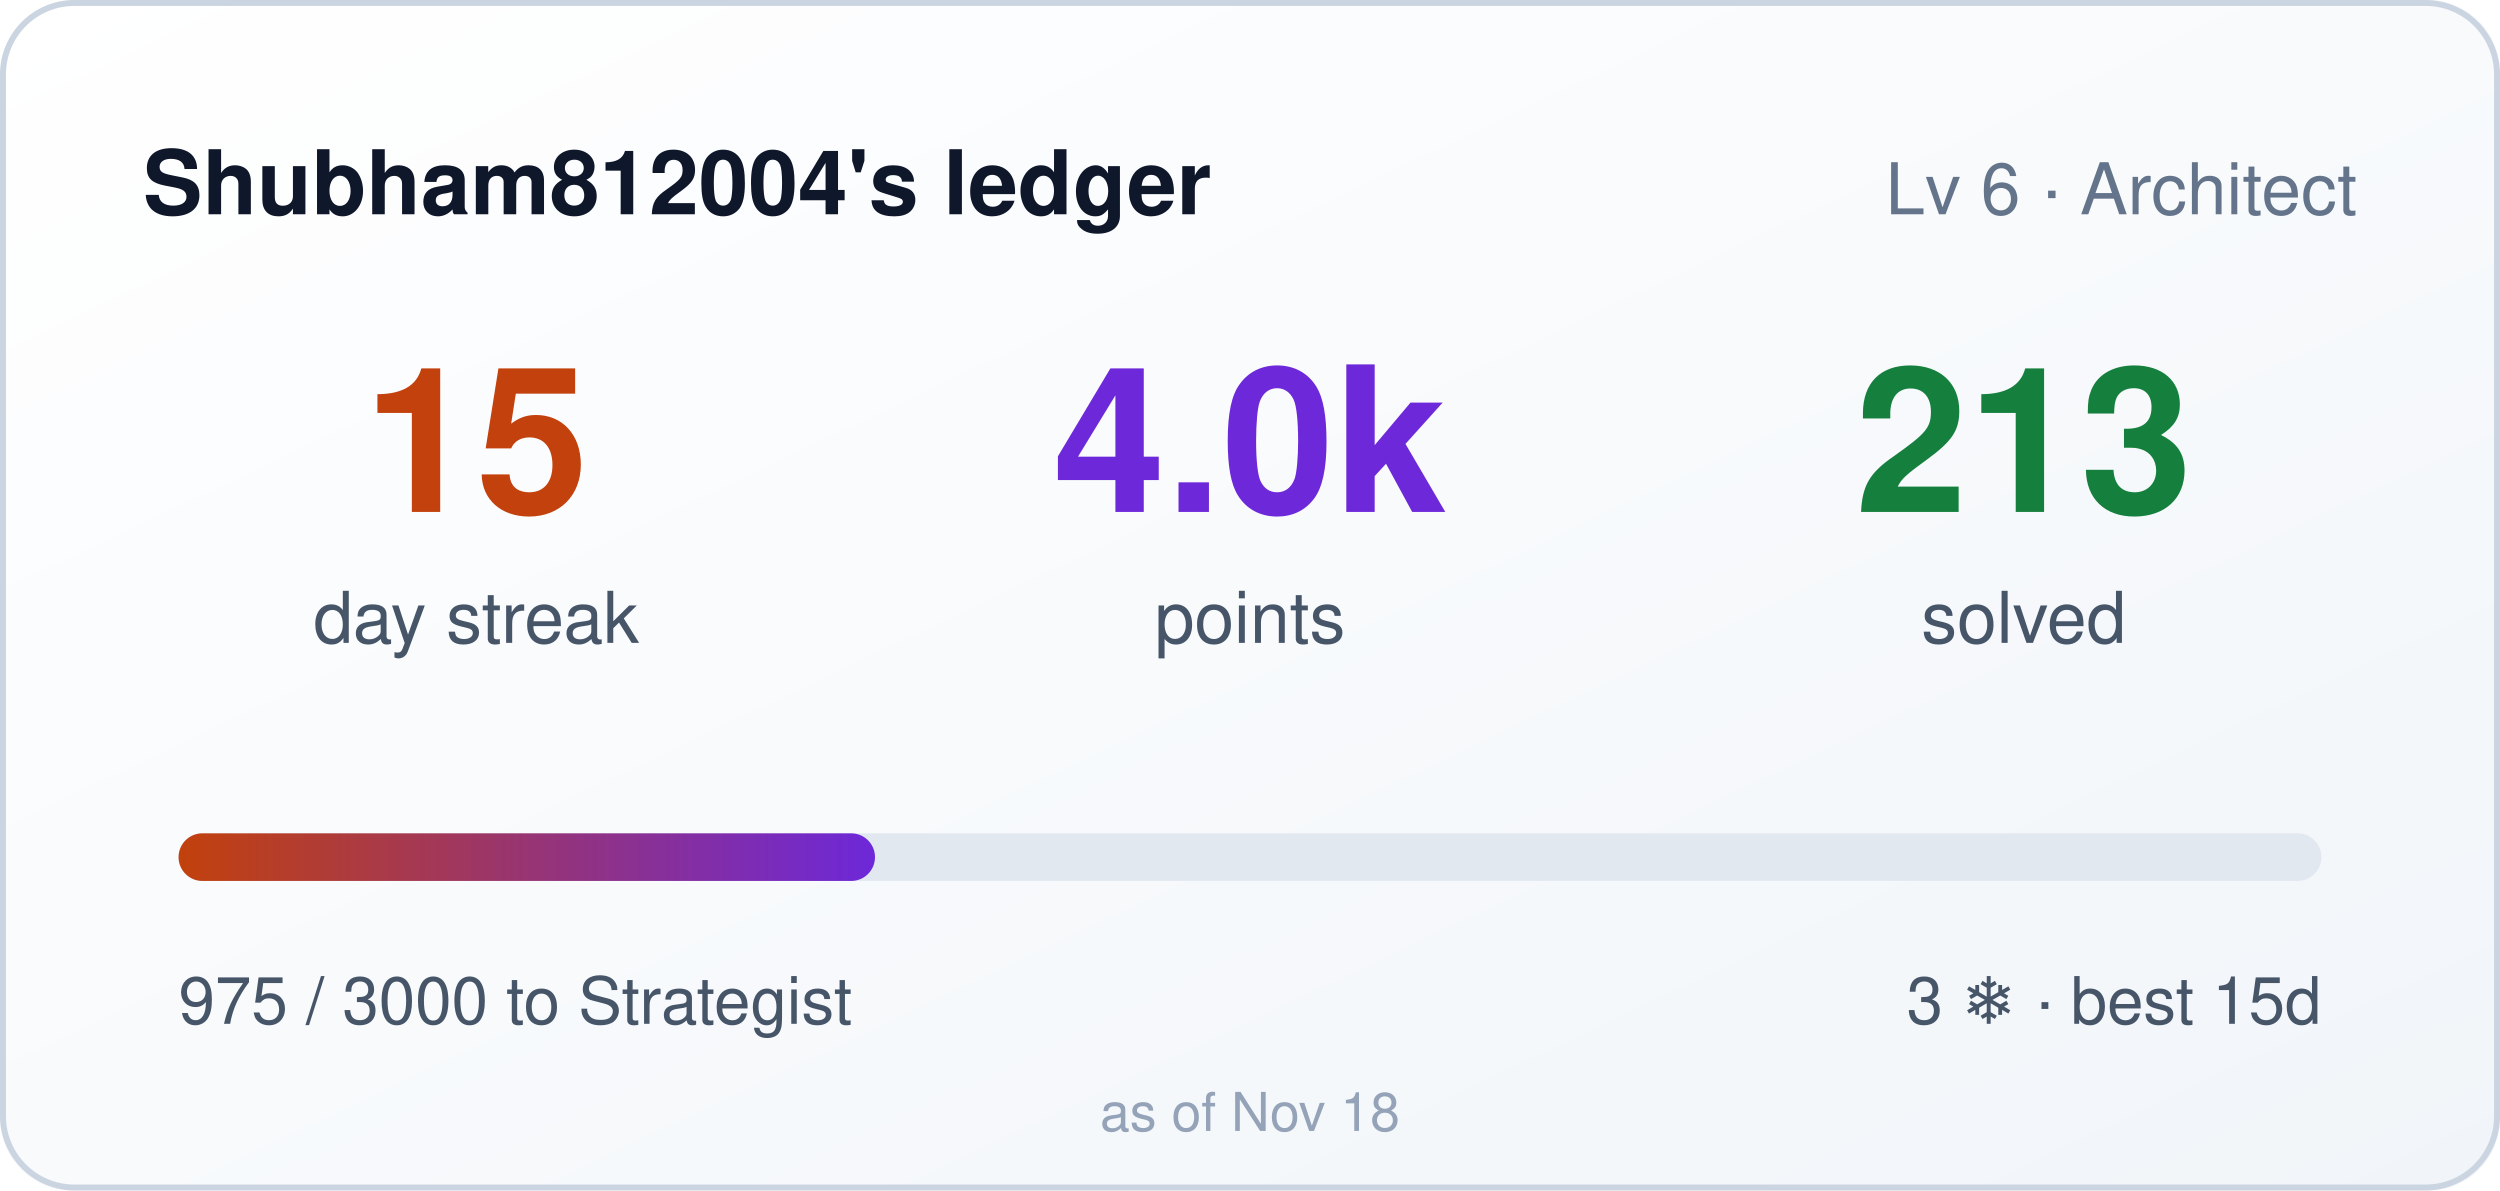
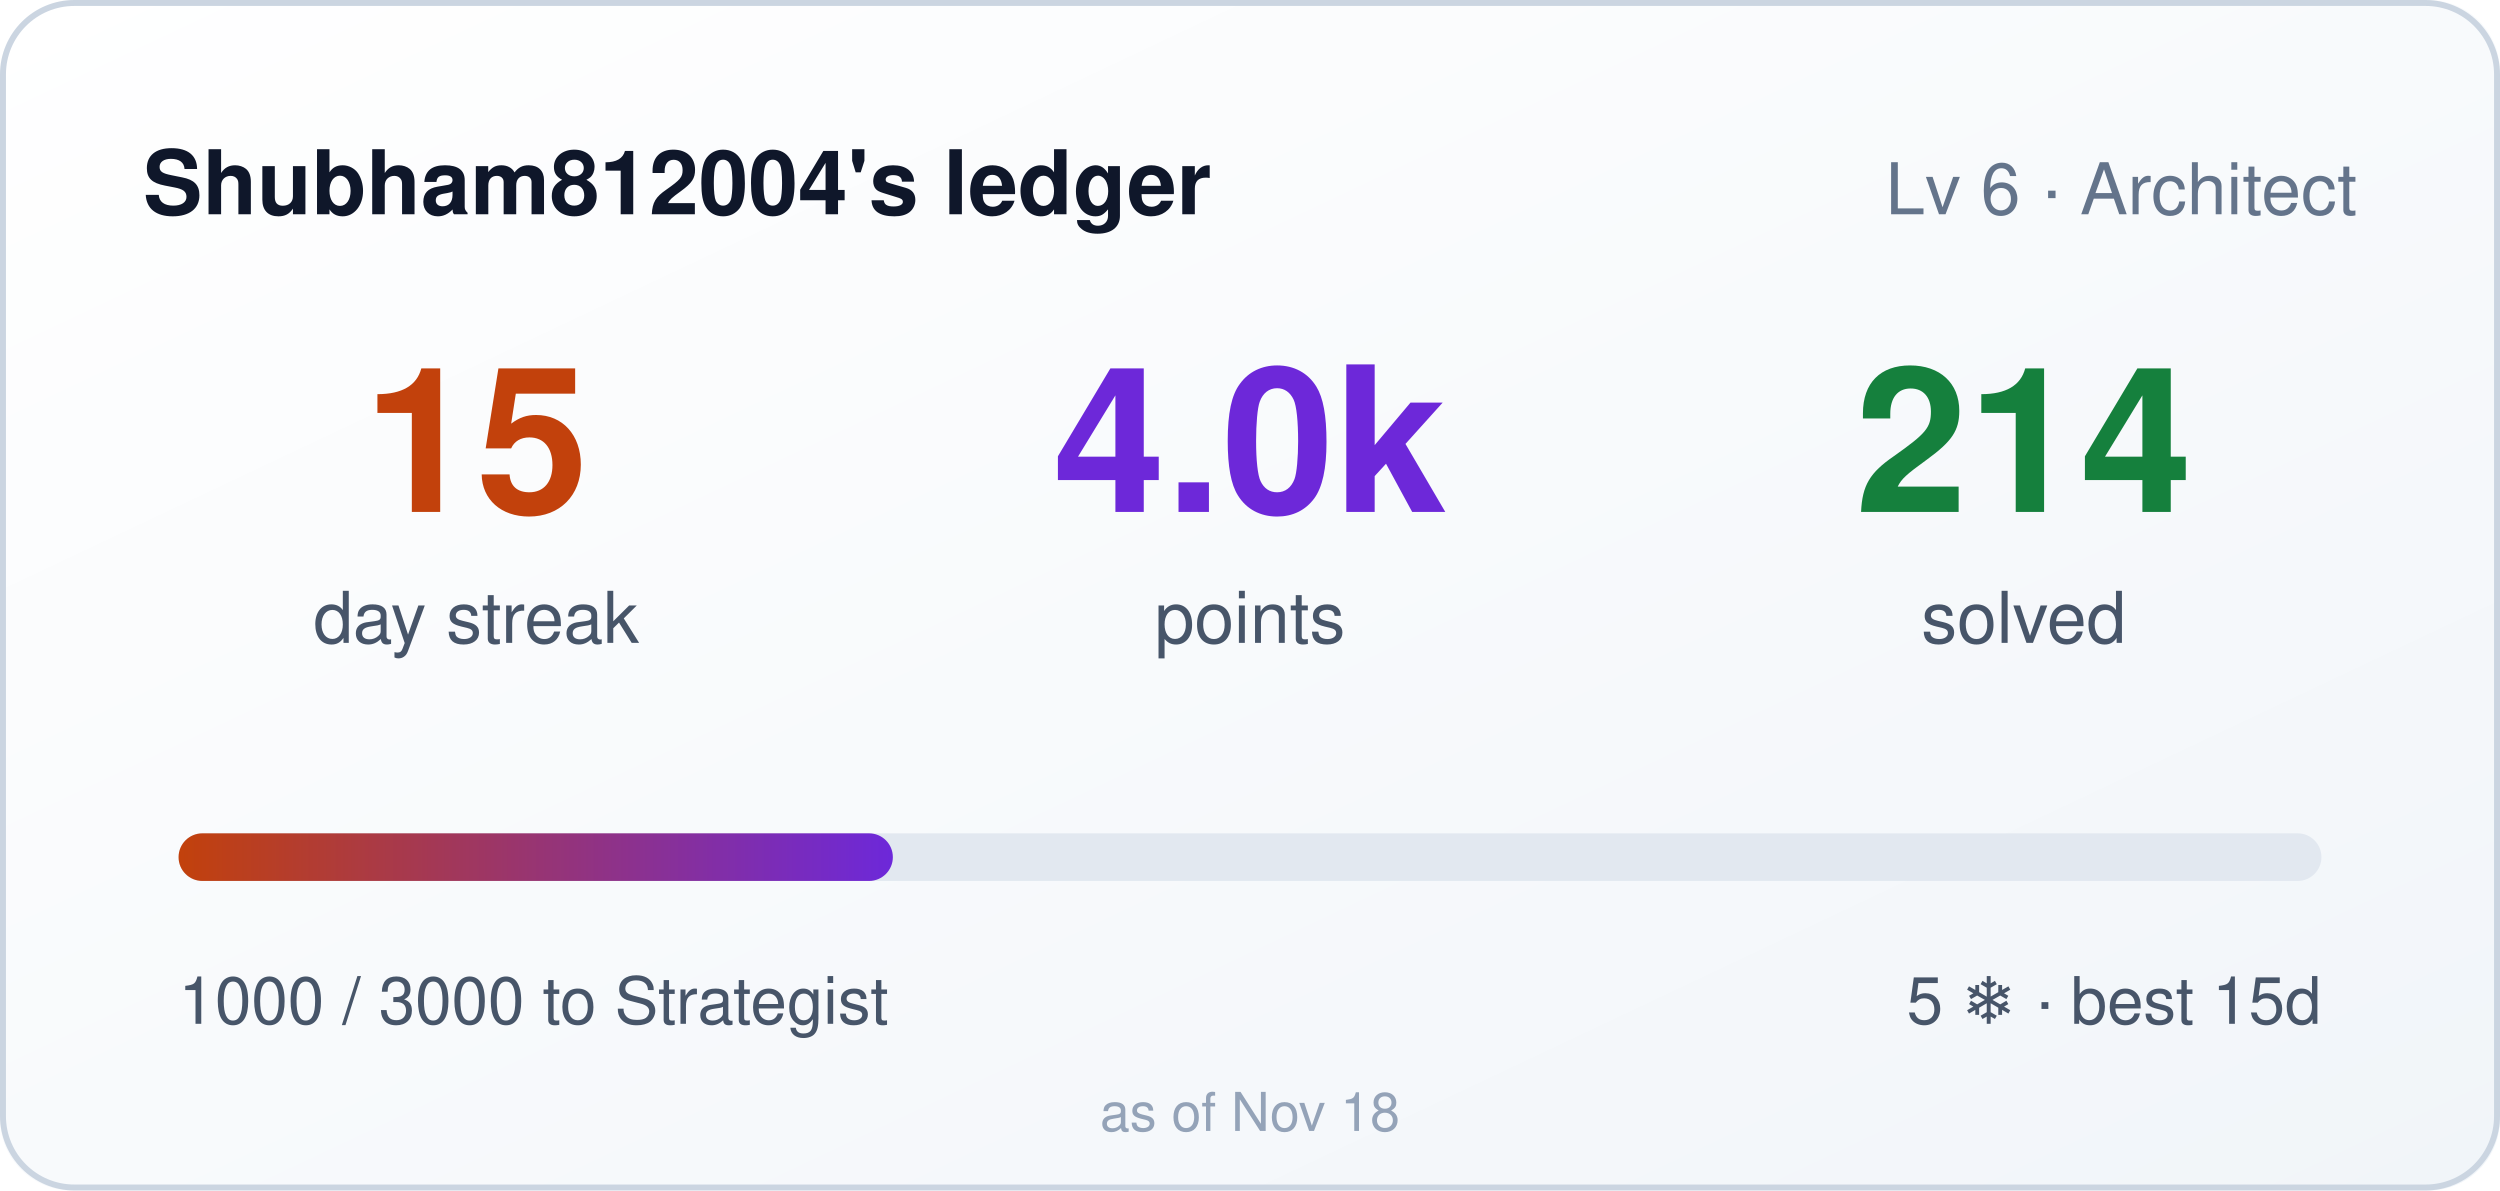
- <svg xmlns="http://www.w3.org/2000/svg" width="420" height="200" role="img" aria-label="Shubham812004's ledger: 15 day streak, 3975 points">
+ <svg xmlns="http://www.w3.org/2000/svg" width="420" height="200" role="img" aria-label="Shubham812004's ledger: 15 day streak, 4000 points">
  <style>
    .bar,.n{transform-box:fill-box}
    .bar{transform-origin:left center}
    @media (prefers-reduced-motion: no-preference){
      .bar{animation:cl-grow .9s cubic-bezier(.22,1,.36,1) both}
      .n{animation:cl-rise .5s ease-out both}
      .n2{animation-delay:.08s}
      .n3{animation-delay:.16s}
    }
    @keyframes cl-grow{from{transform:scaleX(0)}to{transform:scaleX(1)}}
    @keyframes cl-rise{from{opacity:0;transform:translateY(6px)}to{opacity:1;transform:none}}
  </style>
  <defs>
    <linearGradient id="bg" x1="0" y1="0" x2="1" y2="1">
      <stop offset="0" stop-color="#ffffff" />
      <stop offset="1" stop-color="#f1f5f9" />
    </linearGradient>
    <linearGradient id="bar" x1="0" y1="0" x2="1" y2="0">
      <stop offset="0" stop-color="#c2410c" />
      <stop offset="1" stop-color="#6d28d9" />
    </linearGradient>
  </defs>
  <rect width="420" height="200" rx="12" fill="url(#bg)" />
  <rect x="0.5" y="0.5" width="419" height="199" rx="12" fill="none" stroke="#cbd5e1" />
  <text x="24" y="36" fill="#0f172a" font-size="15" font-weight="600" font-family="Segoe UI,Helvetica,Arial,sans-serif">Shubham812004's ledger</text>
  <text x="396" y="36" fill="#64748b" font-size="12" text-anchor="end" font-family="Segoe UI,Helvetica,Arial,sans-serif">Lv 6 · Architect</text>
  <g font-family="Segoe UI,Helvetica,Arial,sans-serif">
    <text class="n n1" x="80" y="86" fill="#c2410c" font-size="34" font-weight="700" text-anchor="middle">15</text>
    <text x="80" y="108" fill="#475569" font-size="12" text-anchor="middle">day streak</text>
    <text class="n n2" x="210" y="86" fill="#6d28d9" font-size="34" font-weight="700" text-anchor="middle">4.0k</text>
    <text x="210" y="108" fill="#475569" font-size="12" text-anchor="middle">points</text>
-     <text class="n n3" x="340" y="86" fill="#15803d" font-size="34" font-weight="700" text-anchor="middle">213</text>
+     <text class="n n3" x="340" y="86" fill="#15803d" font-size="34" font-weight="700" text-anchor="middle">214</text>
    <text x="340" y="108" fill="#475569" font-size="12" text-anchor="middle">solved</text>
  </g>
  <rect x="30" y="140" width="360" height="8" rx="4" fill="#e2e8f0" />
-   <rect class="bar" x="30" y="140" width="117" height="8" rx="4" fill="url(#bar)" />
-   <text x="30" y="172" fill="#475569" font-size="11" font-family="Segoe UI,Helvetica,Arial,sans-serif">975 / 3000 to Strategist</text>
-   <text x="390" y="172" fill="#475569" font-size="11" text-anchor="end" font-family="Segoe UI,Helvetica,Arial,sans-serif">3 ❄ · best 15d</text>
+   <rect class="bar" x="30" y="140" width="120" height="8" rx="4" fill="url(#bar)" />
+   <text x="30" y="172" fill="#475569" font-size="11" font-family="Segoe UI,Helvetica,Arial,sans-serif">1000 / 3000 to Strategist</text>
+   <text x="390" y="172" fill="#475569" font-size="11" text-anchor="end" font-family="Segoe UI,Helvetica,Arial,sans-serif">5 ❄ · best 15d</text>
  <text x="210" y="190" fill="#94a3b8" font-size="9" text-anchor="middle" font-family="Segoe UI,Helvetica,Arial,sans-serif">as of Nov 18</text>
</svg>
